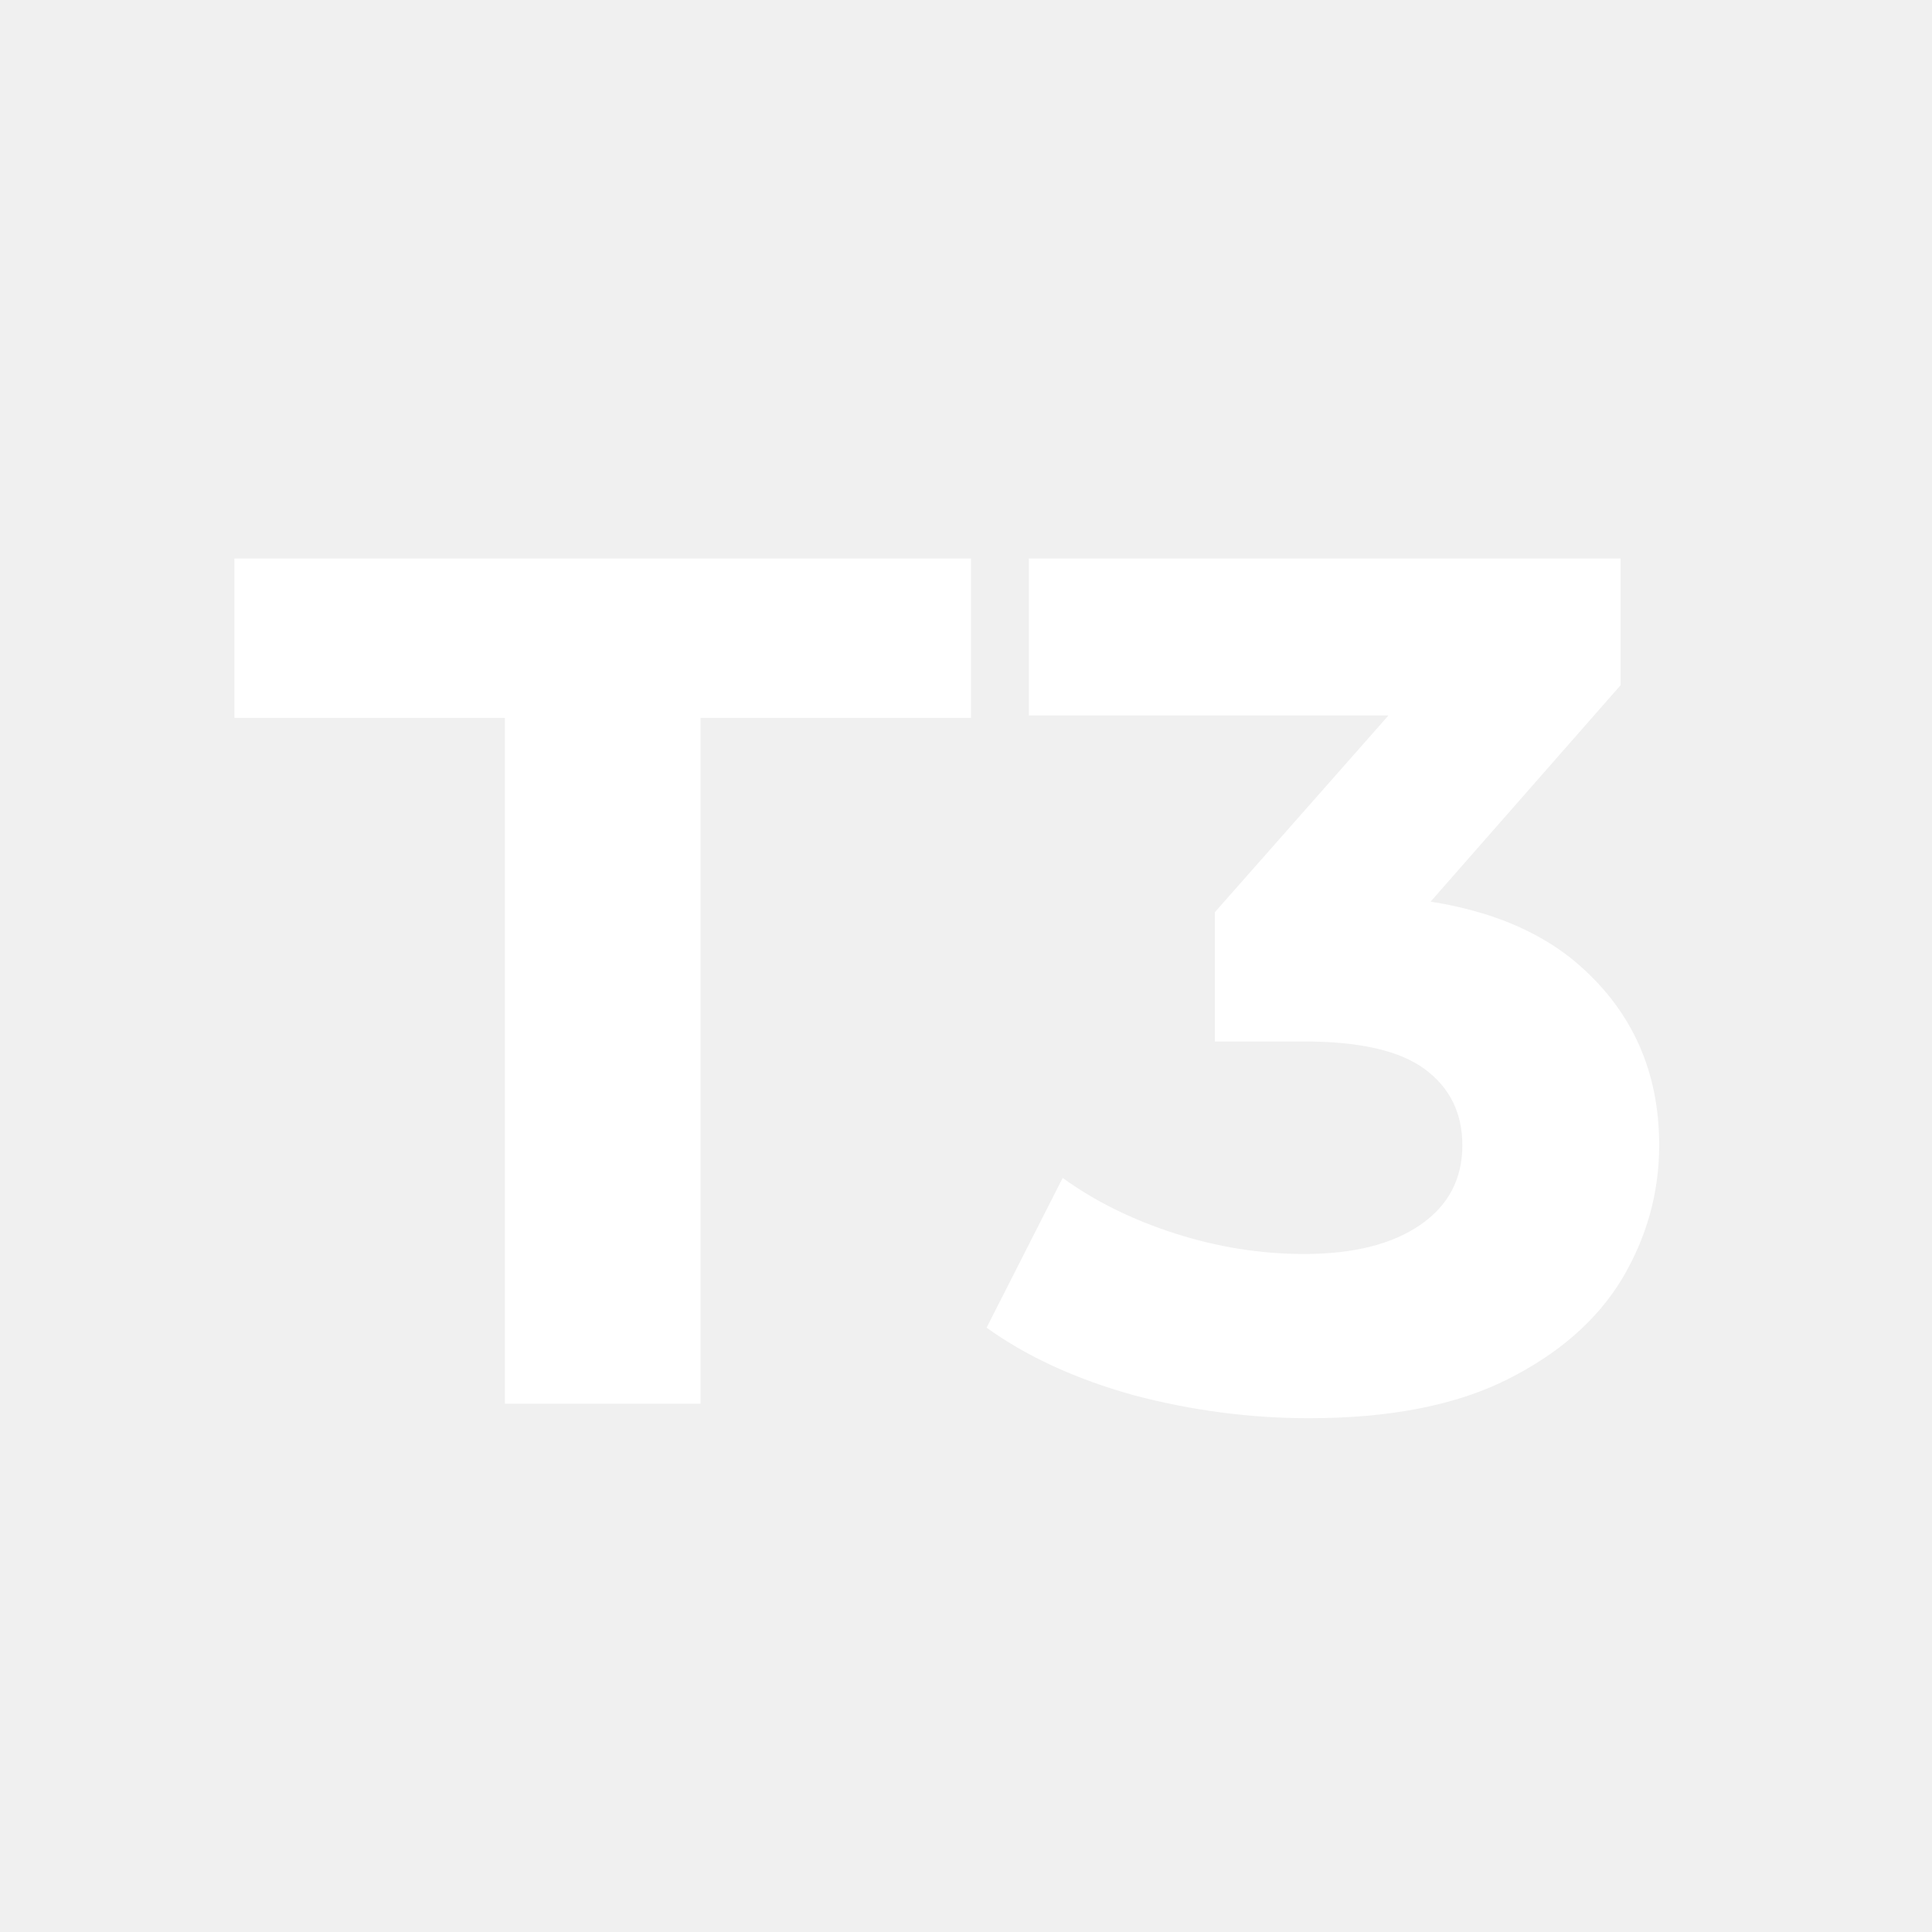
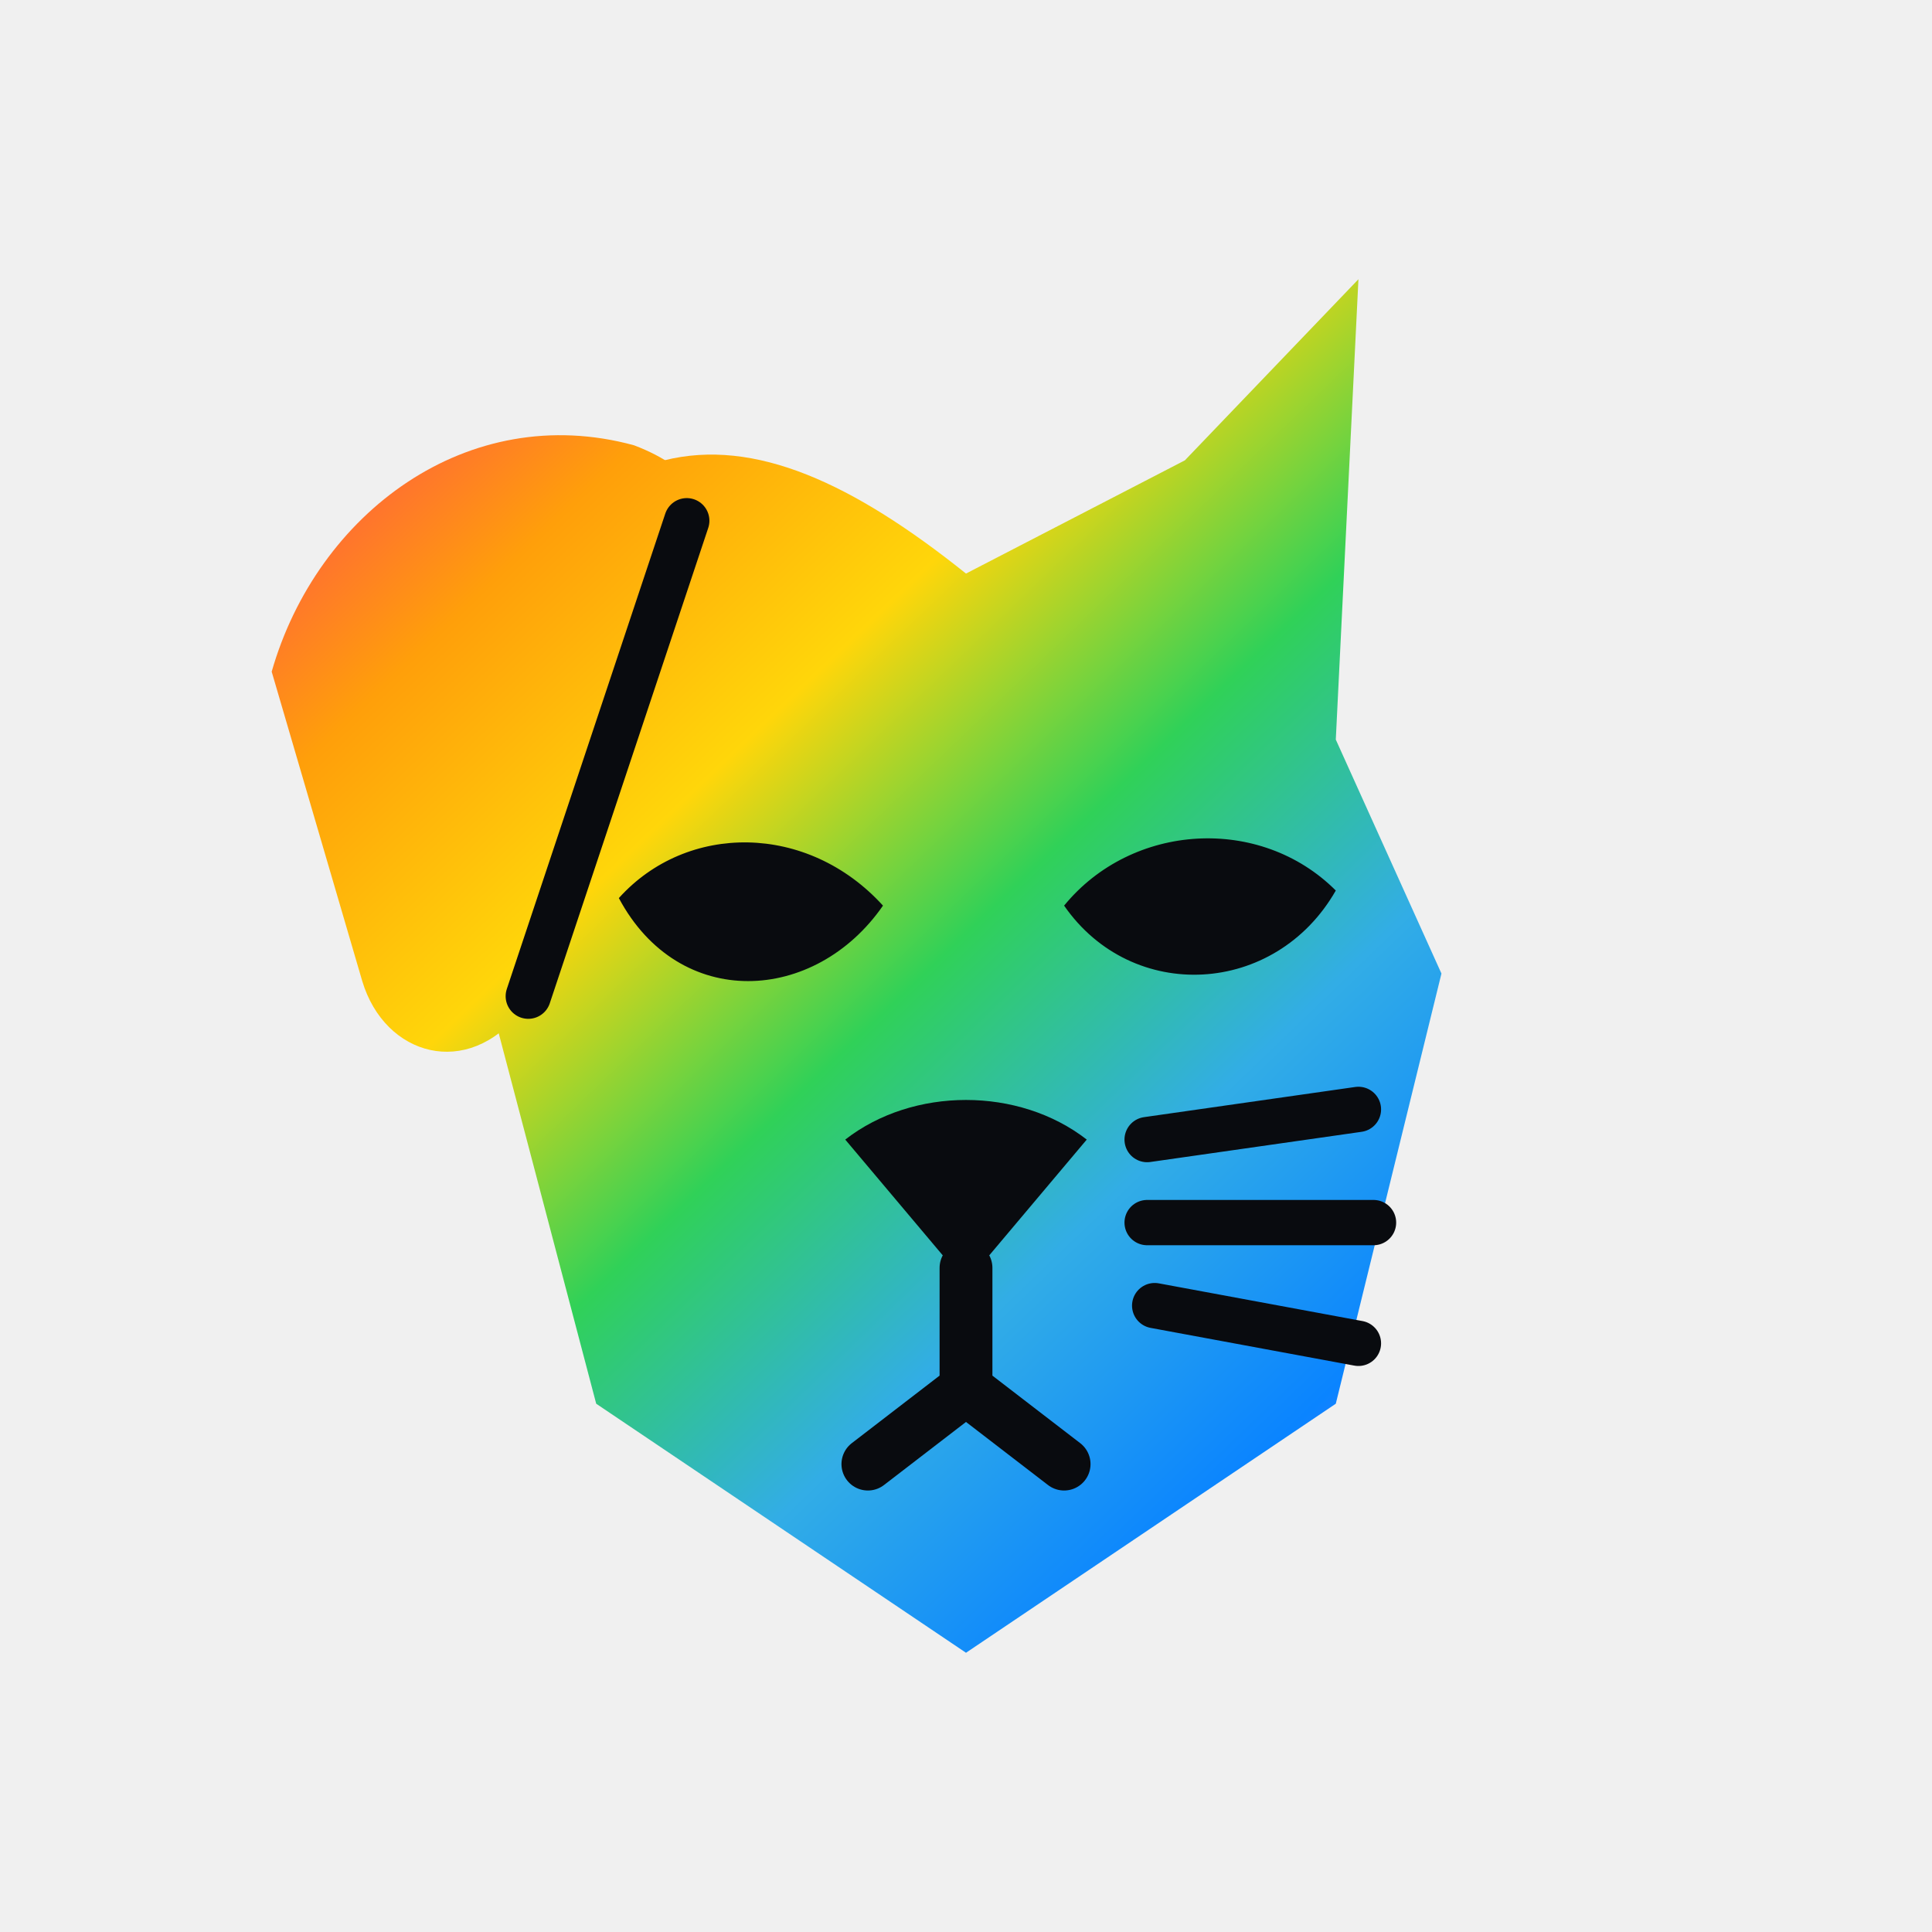
- <svg xmlns="http://www.w3.org/2000/svg" width="128" height="128" viewBox="0 0 128 128" fill="none">
-   <path d="M33.451 93V47.56H15.531V37H64.331V47.56H46.411V93H33.451ZM86.725 93.96C82.832 93.96 78.965 93.453 75.125 92.44C71.285 91.373 68.032 89.88 65.365 87.96L70.405 78.04C72.539 79.587 75.019 80.813 77.845 81.72C80.672 82.627 83.525 83.08 86.405 83.08C89.659 83.08 92.219 82.44 94.085 81.16C95.952 79.88 96.885 78.12 96.885 75.88C96.885 73.747 96.059 72.067 94.405 70.84C92.752 69.613 90.085 69 86.405 69H80.485V60.44L96.085 42.76L97.525 47.4H68.165V37H107.365V45.4L91.845 63.08L85.285 59.32H89.045C95.925 59.32 101.125 60.867 104.645 63.96C108.165 67.053 109.925 71.027 109.925 75.88C109.925 79.027 109.099 81.987 107.445 84.76C105.792 87.48 103.259 89.693 99.845 91.4C96.432 93.107 92.059 93.96 86.725 93.96Z" fill="white" />
+ <svg xmlns="http://www.w3.org/2000/svg" width="128" height="128" viewBox="0 0 128 128">
+   <defs>
+     <linearGradient id="rainbow" x1="38" y1="43" x2="205" y2="217" gradientUnits="userSpaceOnUse">
+       <stop stop-color="#ff375f" />
+       <stop offset="0.18" stop-color="#ff9f0a" />
+       <stop offset="0.34" stop-color="#ffd60a" />
+       <stop offset="0.5" stop-color="#30d158" />
+       <stop offset="0.66" stop-color="#32ade6" />
+       <stop offset="0.82" stop-color="#0a84ff" />
+       <stop offset="1" stop-color="#bf5af2" />
+     </linearGradient>
+   </defs>
+   <g transform="scale(0.5)">
+     <path fill="url(#rainbow)" d="M88 61c12-3 25 3 40 15l29-15 23-24-3 61 14 31-14 57-49 33-49-33-15-57 18-29 1-23c0-9 1-14 5-16Z" />
+     <path fill="url(#rainbow)" d="M84 59C62 53 42 68 36 89l12 41c3 10 14 13 21 4l25-58c3-8-2-14-10-17Z" />
+     <path d="M91 69 70 132" fill="none" stroke="#090b0f" stroke-width="6" stroke-linecap="round" />
+     <path fill="#090b0f" d="M82 119c9-10 25-10 35 1-9 13-27 14-35-1Zm59 1c9-11 26-12 36-2-8 14-27 15-36 2Zm-29 31c9-7 23-7 32 0l-16 19-16-19Z" />
+     <path d="M128 168v16m0 0-13 10m13-10 13 10" fill="none" stroke="#090b0f" stroke-width="7" stroke-linecap="round" stroke-linejoin="round" />
+     <path d="m152 151 28-4m-28 15h30m-29 11 27 5" fill="none" stroke="#090b0f" stroke-width="6" stroke-linecap="round" />
+   </g>
</svg>
